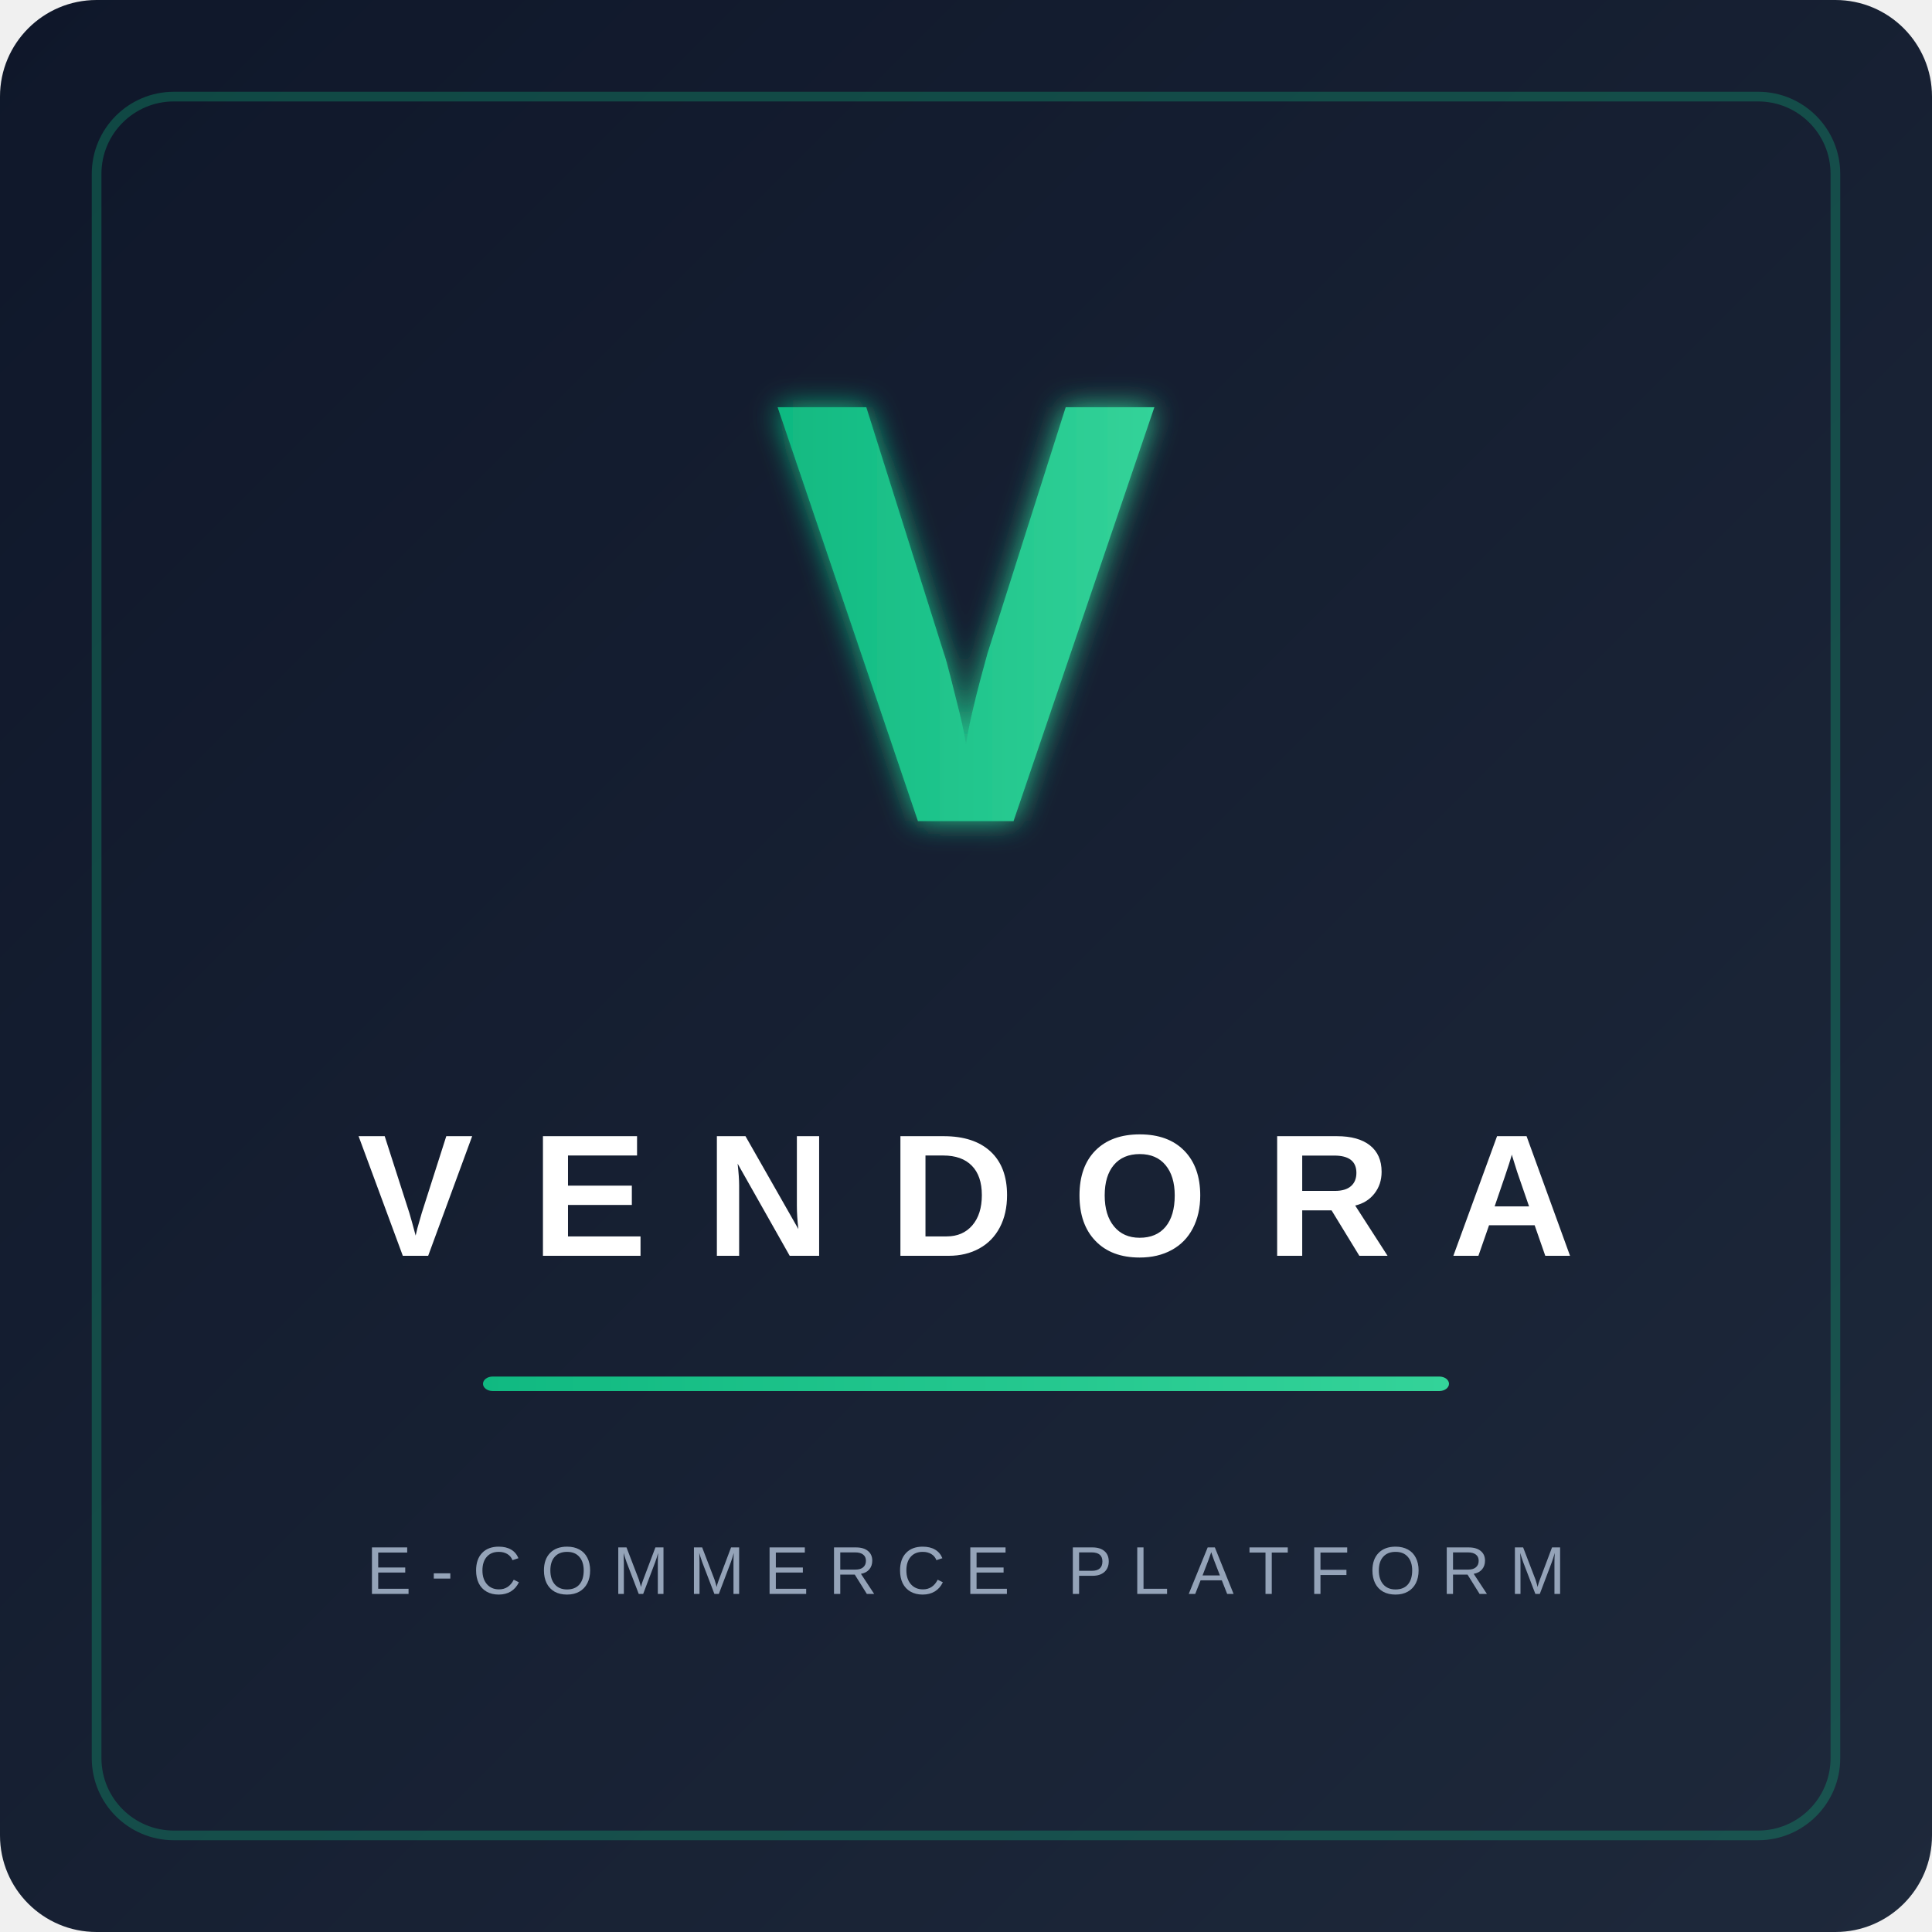
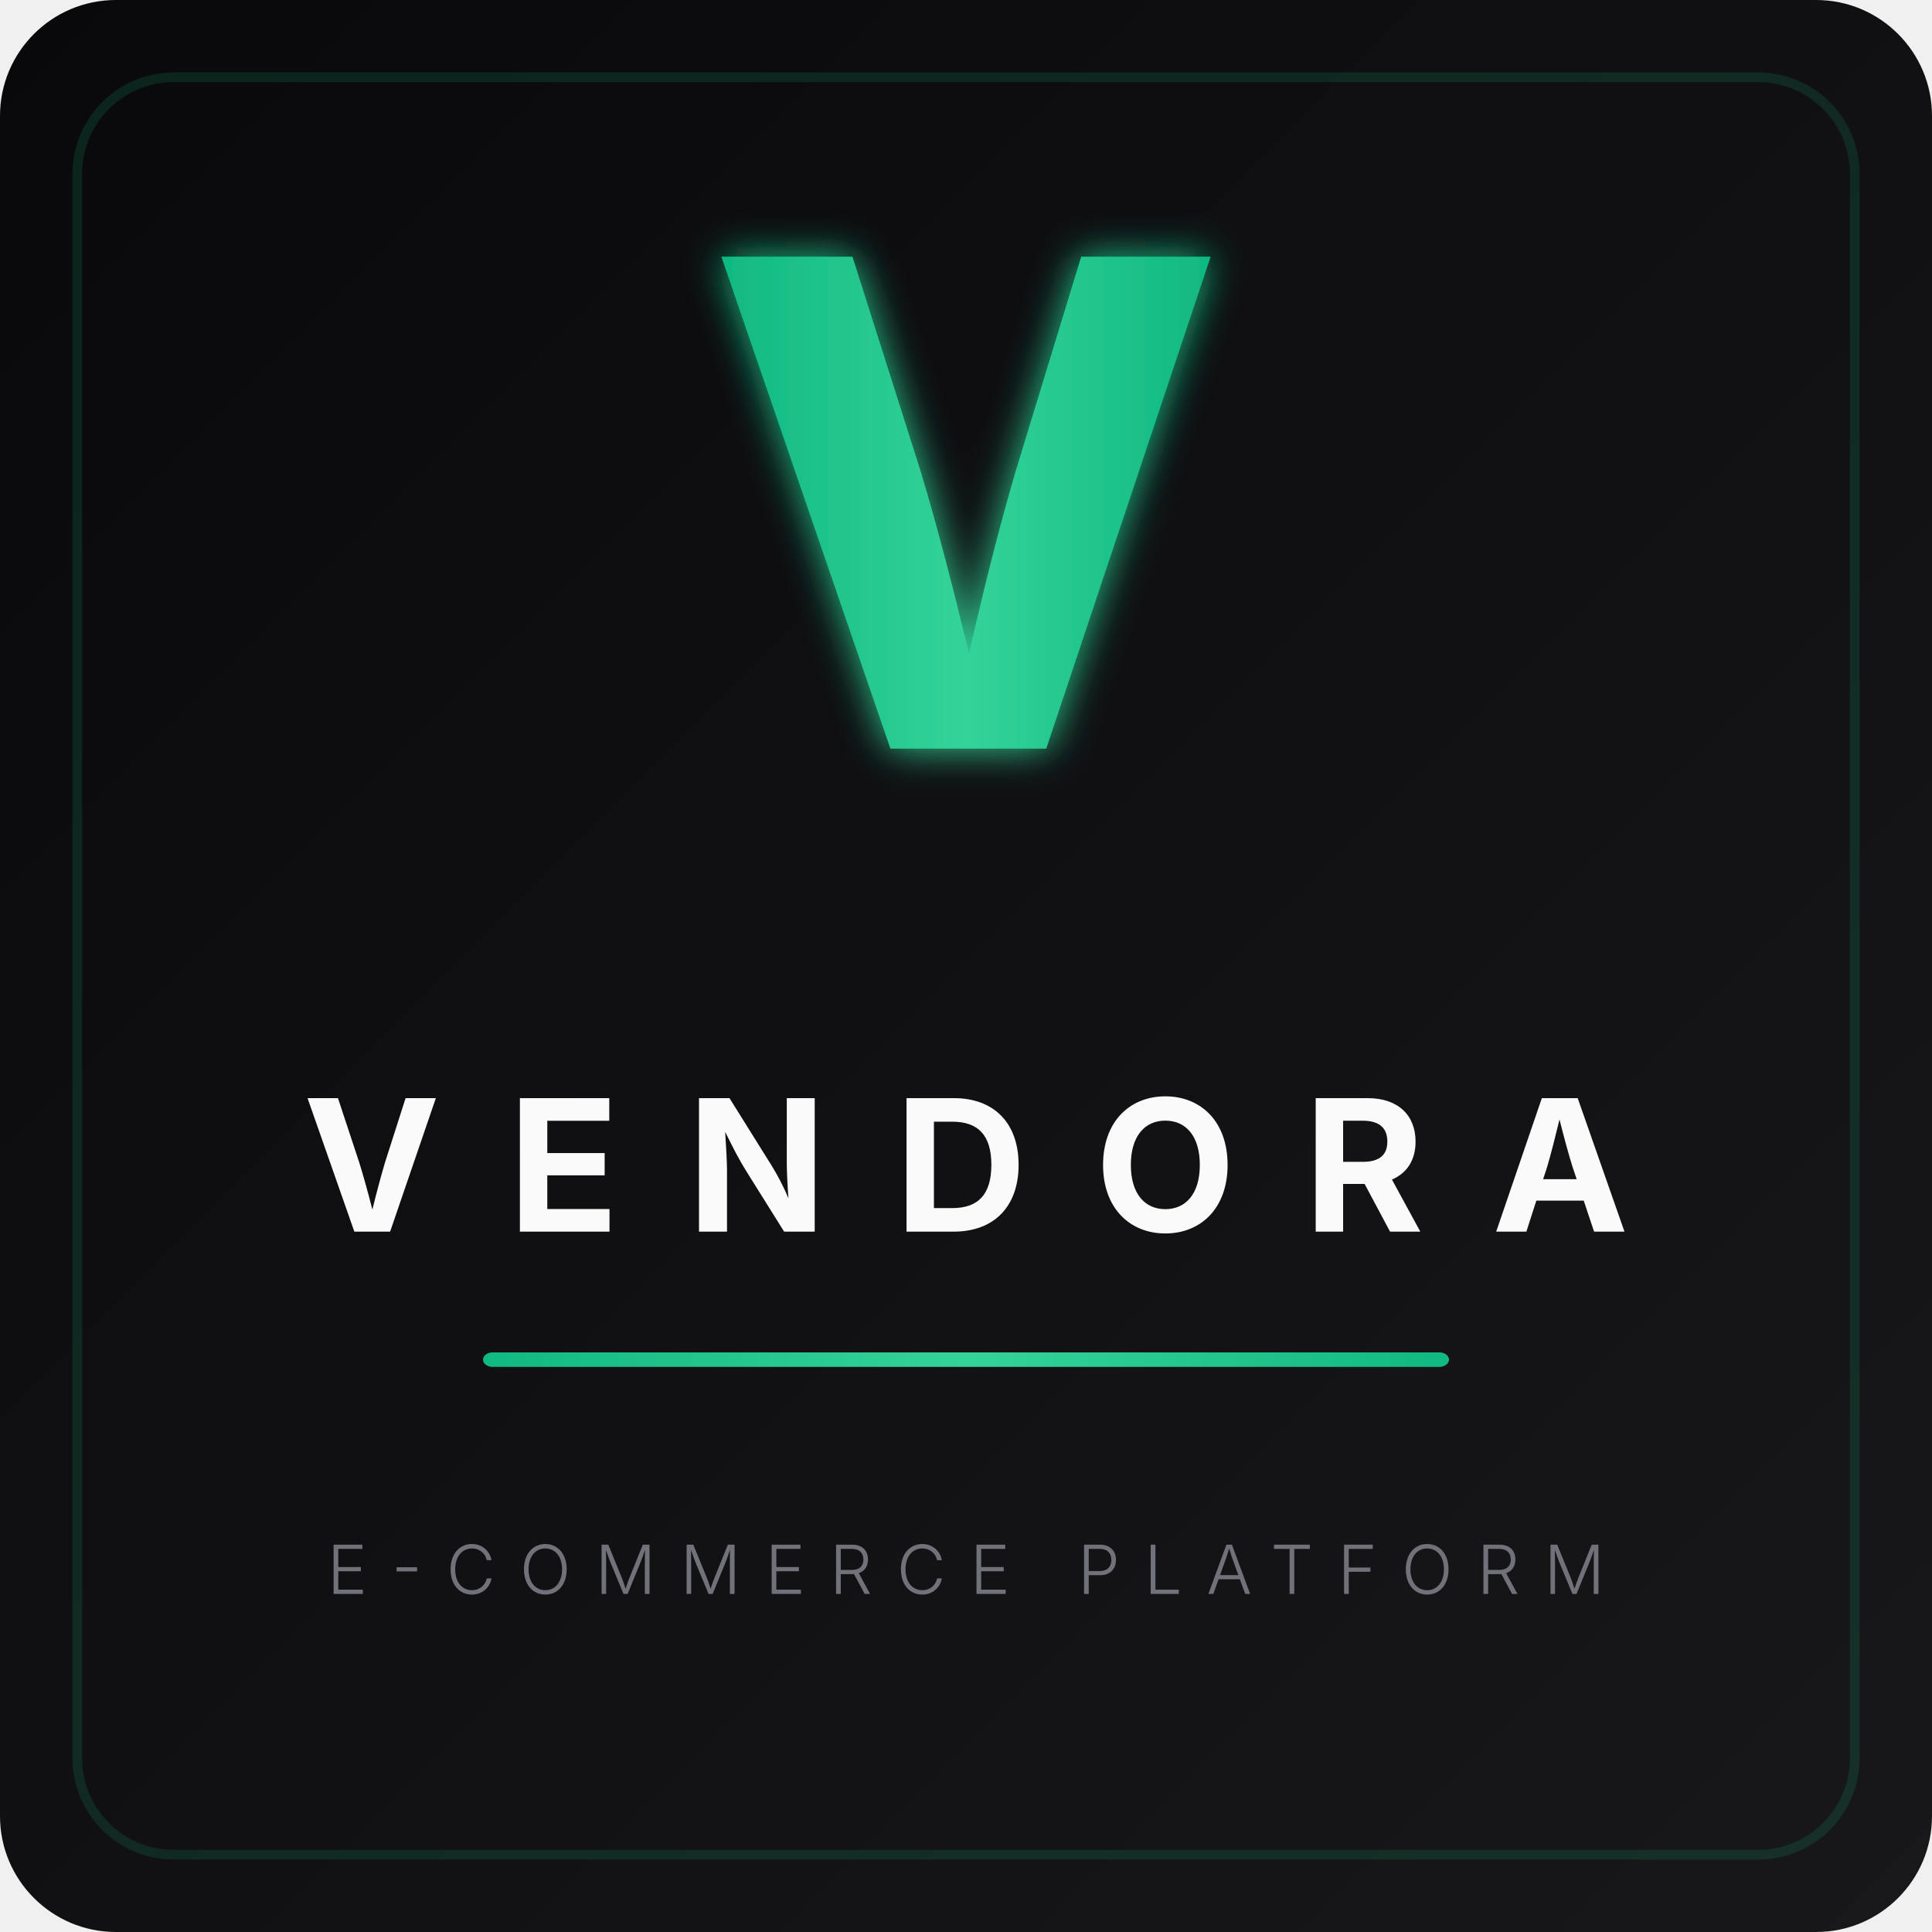
- <svg xmlns="http://www.w3.org/2000/svg" viewBox="0 0 400 400">
+ <svg xmlns="http://www.w3.org/2000/svg" viewBox="0 0 400 400" font-family="system-ui, -apple-system, sans-serif">
  <defs>
    <linearGradient id="bgGrad" x1="0%" y1="0%" x2="100%" y2="100%">
-       <stop offset="0%" style="stop-color:#0F172A" />
-       <stop offset="100%" style="stop-color:#1E293B" />
+       <stop offset="0%" style="stop-color:#09090B" />
+       <stop offset="100%" style="stop-color:#18181B" />
    </linearGradient>
    <linearGradient id="textGrad" x1="0%" y1="0%" x2="100%" y2="0%">
      <stop offset="0%" style="stop-color:#10B981" />
-       <stop offset="100%" style="stop-color:#34D399" />
+       <stop offset="50%" style="stop-color:#34D399" />
+       <stop offset="100%" style="stop-color:#10B981" />
    </linearGradient>
    <filter id="glow">
-       <feGaussianBlur stdDeviation="3" result="coloredBlur" />
+       <feGaussianBlur stdDeviation="4" result="coloredBlur" />
      <feMerge>
        <feMergeNode in="coloredBlur" />
        <feMergeNode in="SourceGraphic" />
      </feMerge>
    </filter>
  </defs>
-   <rect width="400" height="400" fill="url(#bgGrad)" rx="20" />
-   <rect x="20" y="20" width="360" height="360" fill="none" stroke="#10B981" stroke-width="2" rx="16" opacity="0.3" />
-   <text x="200" y="170" font-family="Arial Black, sans-serif" font-size="120" font-weight="900" fill="url(#textGrad)" text-anchor="middle" filter="url(#glow)">V</text>
-   <text x="200" y="260" font-family="Arial, sans-serif" font-size="36" font-weight="700" fill="#FFFFFF" text-anchor="middle" letter-spacing="12">VENDORA</text>
-   <rect x="100" y="285" width="200" height="3" fill="url(#textGrad)" rx="2" />
-   <text x="200" y="330" font-family="Arial, sans-serif" font-size="14" fill="#94A3B8" text-anchor="middle" letter-spacing="4">E-COMMERCE PLATFORM</text>
+   <rect width="400" height="400" fill="url(#bgGrad)" rx="24" />
+   <rect x="16" y="16" width="368" height="368" fill="none" stroke="#10B981" stroke-width="2" rx="20" opacity="0.15" />
+   <text x="200" y="155" font-size="140" font-weight="800" fill="url(#textGrad)" text-anchor="middle" letter-spacing="4" filter="url(#glow)">V</text>
+   <text x="200" y="255" font-size="38" font-weight="700" fill="#FAFAFA" text-anchor="middle" letter-spacing="14">VENDORA</text>
+   <rect x="100" y="280" width="200" height="3" fill="url(#textGrad)" rx="2" />
+   <text x="200" y="330" font-size="14" font-weight="300" fill="#71717A" text-anchor="middle" letter-spacing="5">E-COMMERCE PLATFORM</text>
</svg>
